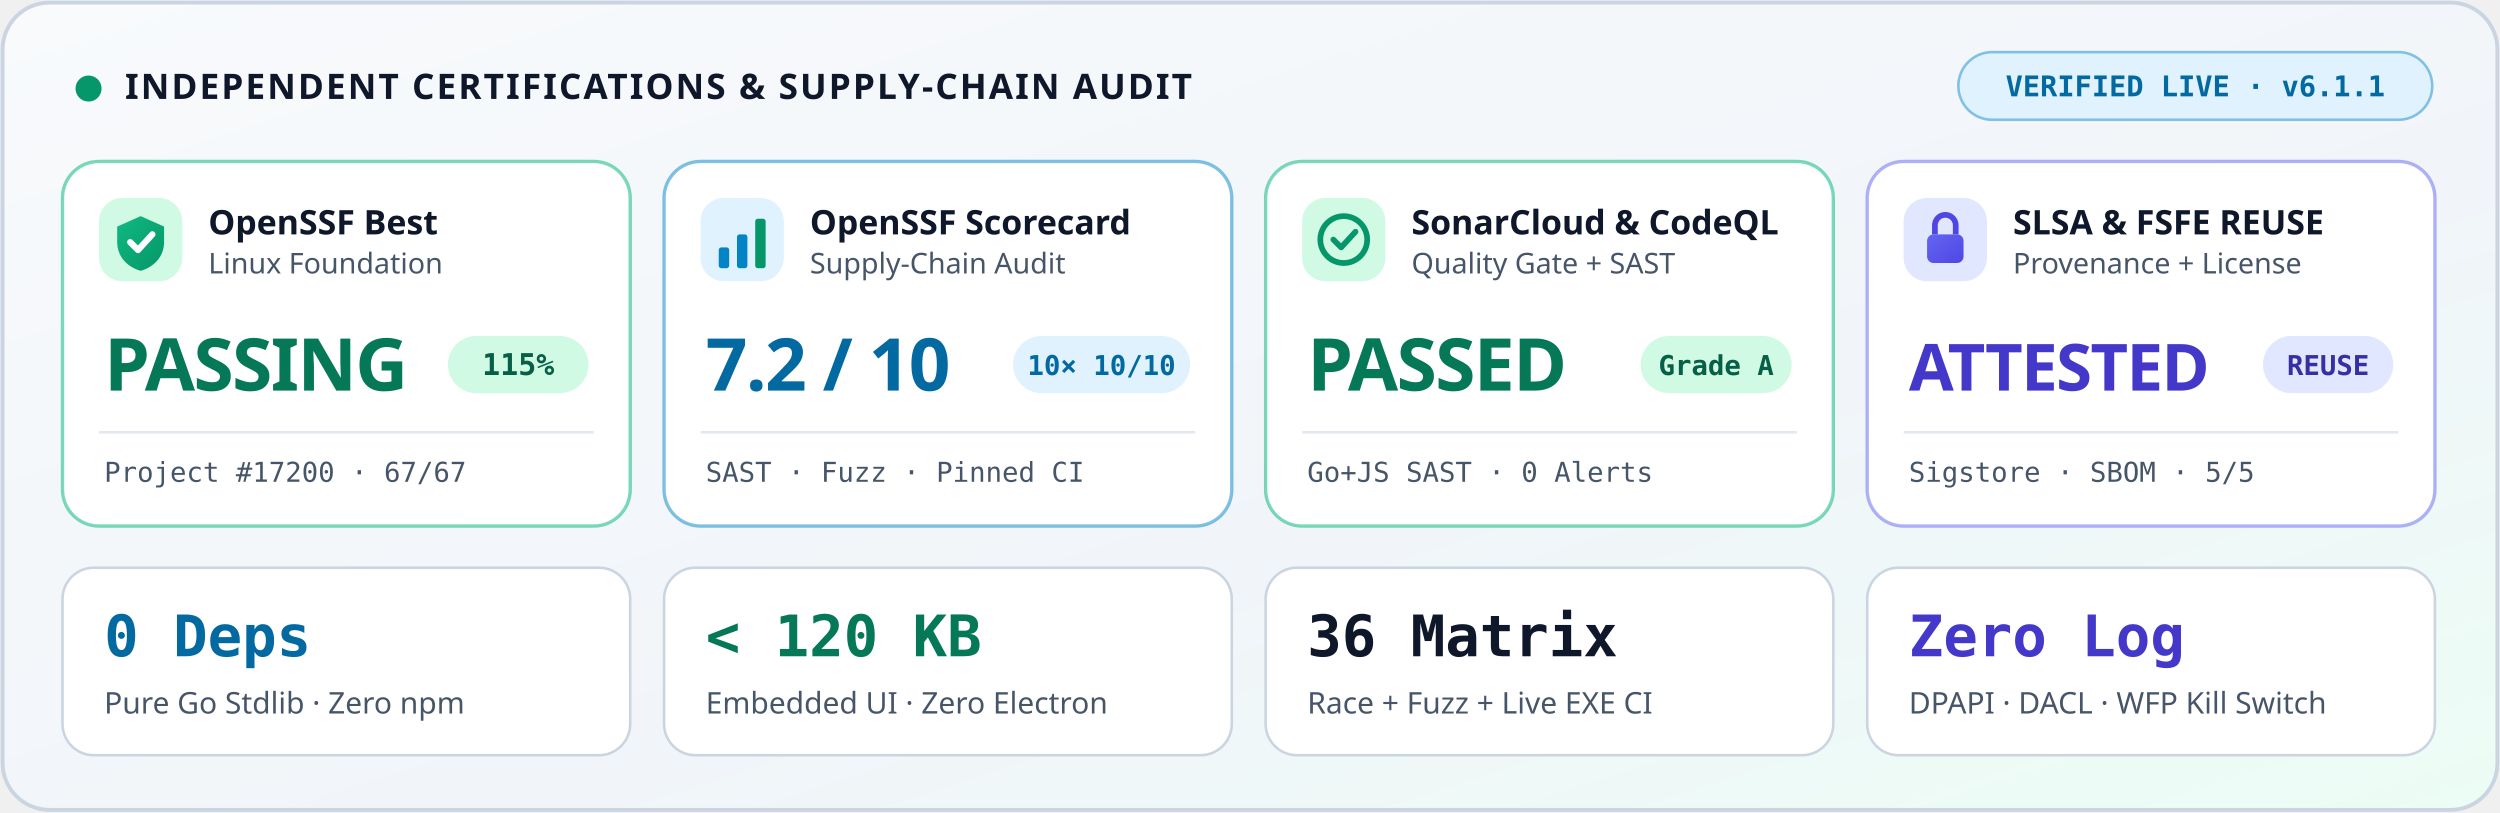
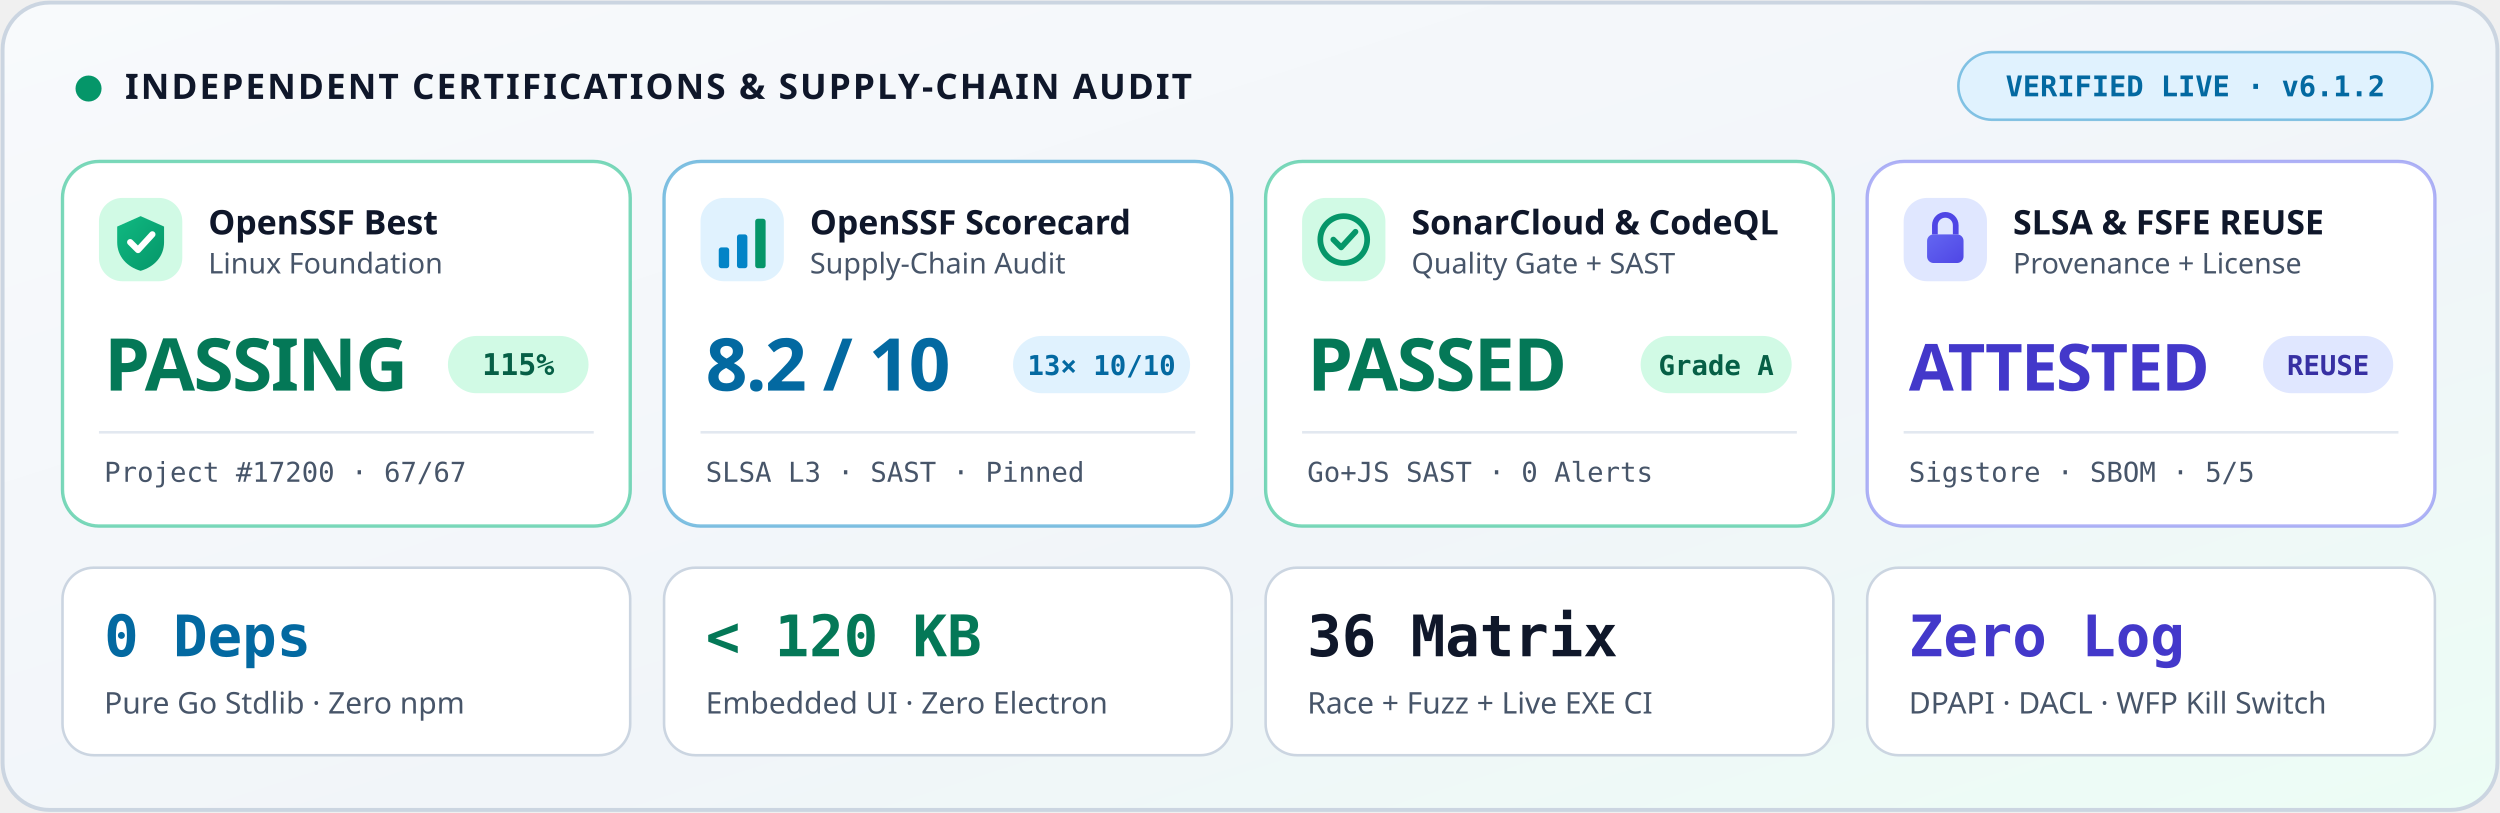
<svg xmlns="http://www.w3.org/2000/svg" viewBox="0 0 960 312" width="960" height="312" role="img" aria-label="OzeVPN Independent Security Certifications and Supply-Chain Verification (Light)">
  <defs>
    <linearGradient id="bgL" x1="0" y1="0" x2="1" y2="1">
      <stop offset="0%" stop-color="#f8fafc" />
      <stop offset="60%" stop-color="#f1f5f9" />
      <stop offset="100%" stop-color="#ecfdf5" />
    </linearGradient>
    <linearGradient id="emeraldGradL" x1="0" y1="0" x2="1" y2="1">
      <stop offset="0%" stop-color="#10b981" />
      <stop offset="100%" stop-color="#059669" />
    </linearGradient>
    <linearGradient id="violetGradL" x1="0" y1="0" x2="1" y2="1">
      <stop offset="0%" stop-color="#6366f1" />
      <stop offset="100%" stop-color="#4f46e5" />
    </linearGradient>
  </defs>
  <rect x="1" y="1" width="958" height="310" rx="18" fill="url(#bgL)" stroke="#cbd5e1" stroke-width="1.5" />
  <circle cx="34" cy="34" r="5" fill="#059669" />
  <text x="48" y="38" fill="#0f172a" font-family="'Segoe UI Variable', 'Segoe UI', system-ui, sans-serif" font-size="13.5" font-weight="700" letter-spacing="0.8">INDEPENDENT CERTIFICATIONS &amp; SUPPLY-CHAIN AUDIT</text>
  <rect x="752" y="20" width="182" height="26" rx="13" fill="#e0f2fe" stroke="#0284c7" stroke-opacity="0.45" stroke-width="1" />
-   <text x="843" y="37" text-anchor="middle" fill="#0369a1" font-family="'Cascadia Mono', Consolas, monospace" font-size="11" font-weight="700">VERIFIED LIVE · v6.1.1</text>
+   <text x="843" y="37" text-anchor="middle" fill="#0369a1" font-family="'Cascadia Mono', Consolas, monospace" font-size="11" font-weight="700">VERIFIED LIVE · v6.1.2</text>
  <g transform="translate(24, 62)">
    <rect width="218" height="140" rx="14" fill="#ffffff" stroke="#10b981" stroke-opacity="0.55" stroke-width="1.3" />
    <rect x="14" y="14" width="32" height="32" rx="9" fill="#d1fae5" />
    <path d="M30 21 L39 25 V31 C39 36.5 35.2 40.5 30 42 C24.8 40.5 21 36.5 21 31 V25 Z" fill="url(#emeraldGradL)" />
    <path d="M26 31 L29 34 L34.5 28" fill="none" stroke="#ffffff" stroke-width="2.4" stroke-linecap="round" stroke-linejoin="round" />
    <text x="56" y="28" fill="#0f172a" font-family="'Segoe UI Variable', 'Segoe UI', system-ui, sans-serif" font-size="13" font-weight="700">OpenSSF Best</text>
    <text x="56" y="43" fill="#475569" font-family="'Segoe UI Variable', 'Segoe UI', system-ui, sans-serif" font-size="11">Linux Foundation</text>
    <text x="16" y="88" fill="#047857" font-family="'Segoe UI Variable', 'Segoe UI', system-ui, sans-serif" font-size="28" font-weight="800" letter-spacing="-0.6">PASSING</text>
    <rect x="148" y="67" width="54" height="22" rx="11" fill="#d1fae5" />
    <text x="175" y="82" text-anchor="middle" fill="#065f46" font-family="'Cascadia Mono', Consolas, monospace" font-size="11.5" font-weight="700">115%</text>
    <line x1="14" y1="104" x2="204" y2="104" stroke="#e2e8f0" stroke-width="1" />
    <text x="16" y="123" fill="#475569" font-family="'Cascadia Mono', Consolas, monospace" font-size="10.5">Project #17200 · 67/67</text>
  </g>
  <g transform="translate(255, 62)">
    <rect width="218" height="140" rx="14" fill="#ffffff" stroke="#0284c7" stroke-opacity="0.5" stroke-width="1.3" />
    <rect x="14" y="14" width="32" height="32" rx="9" fill="#e0f2fe" />
    <rect x="21" y="33" width="4" height="8" rx="1" fill="#0284c7" />
    <rect x="28" y="28" width="4" height="13" rx="1" fill="#0284c7" />
    <rect x="35" y="22" width="4" height="19" rx="1" fill="#059669" />
    <text x="56" y="28" fill="#0f172a" font-family="'Segoe UI Variable', 'Segoe UI', system-ui, sans-serif" font-size="13" font-weight="700">OpenSSF Scorecard</text>
    <text x="56" y="43" fill="#475569" font-family="'Segoe UI Variable', 'Segoe UI', system-ui, sans-serif" font-size="11">Supply-Chain Audit</text>
-     <text x="16" y="88" fill="#0369a1" font-family="'Segoe UI Variable', 'Segoe UI', system-ui, sans-serif" font-size="28" font-weight="800" letter-spacing="-0.6">7.2 / 10</text>
+     <text x="16" y="88" fill="#0369a1" font-family="'Segoe UI Variable', 'Segoe UI', system-ui, sans-serif" font-size="28" font-weight="800" letter-spacing="-0.6">8.2 / 10</text>
    <rect x="134" y="67" width="68" height="22" rx="11" fill="#e0f2fe" />
-     <text x="168" y="82" text-anchor="middle" fill="#0369a1" font-family="'Cascadia Mono', Consolas, monospace" font-size="10.5" font-weight="700">10× 10/10</text>
+     <text x="168" y="82" text-anchor="middle" fill="#0369a1" font-family="'Cascadia Mono', Consolas, monospace" font-size="10.5" font-weight="700">13× 10/10</text>
    <line x1="14" y1="104" x2="204" y2="104" stroke="#e2e8f0" stroke-width="1" />
-     <text x="16" y="123" fill="#475569" font-family="'Cascadia Mono', Consolas, monospace" font-size="10.5">SAST · Fuzz · Pinned CI</text>
+     <text x="16" y="123" fill="#475569" font-family="'Cascadia Mono', Consolas, monospace" font-size="10.5">SLSA L3 · SAST · Pinned</text>
  </g>
  <g transform="translate(486, 62)">
    <rect width="218" height="140" rx="14" fill="#ffffff" stroke="#10b981" stroke-opacity="0.55" stroke-width="1.3" />
    <rect x="14" y="14" width="32" height="32" rx="9" fill="#d1fae5" />
    <circle cx="30" cy="30" r="9" fill="none" stroke="#059669" stroke-width="2.2" />
    <path d="M26 30 L29 33 L34.5 27" fill="none" stroke="#059669" stroke-width="2.2" stroke-linecap="round" stroke-linejoin="round" />
    <text x="56" y="28" fill="#0f172a" font-family="'Segoe UI Variable', 'Segoe UI', system-ui, sans-serif" font-size="13" font-weight="700">SonarCloud &amp; CodeQL</text>
    <text x="56" y="43" fill="#475569" font-family="'Segoe UI Variable', 'Segoe UI', system-ui, sans-serif" font-size="11">Quality Gate + SAST</text>
    <text x="16" y="88" fill="#047857" font-family="'Segoe UI Variable', 'Segoe UI', system-ui, sans-serif" font-size="28" font-weight="800" letter-spacing="-0.6">PASSED</text>
    <rect x="144" y="67" width="58" height="22" rx="11" fill="#d1fae5" />
    <text x="173" y="82" text-anchor="middle" fill="#065f46" font-family="'Cascadia Mono', Consolas, monospace" font-size="10.5" font-weight="700">Grade A</text>
    <line x1="14" y1="104" x2="204" y2="104" stroke="#e2e8f0" stroke-width="1" />
    <text x="16" y="123" fill="#475569" font-family="'Cascadia Mono', Consolas, monospace" font-size="10.5">Go+JS SAST · 0 Alerts</text>
  </g>
  <g transform="translate(717, 62)">
    <rect width="218" height="140" rx="14" fill="#ffffff" stroke="#6366f1" stroke-opacity="0.5" stroke-width="1.3" />
    <rect x="14" y="14" width="32" height="32" rx="9" fill="#e0e7ff" />
    <rect x="23" y="28" width="14" height="11" rx="2.5" fill="url(#violetGradL)" />
    <path d="M26 28 V24.5 A4 4 0 0 1 34 24.5 V28" fill="none" stroke="#4f46e5" stroke-width="2.2" />
    <text x="56" y="28" fill="#0f172a" font-family="'Segoe UI Variable', 'Segoe UI', system-ui, sans-serif" font-size="13" font-weight="700">SLSA &amp; FSFE REUSE</text>
    <text x="56" y="43" fill="#475569" font-family="'Segoe UI Variable', 'Segoe UI', system-ui, sans-serif" font-size="11">Provenance + License</text>
    <text x="16" y="88" fill="#4338ca" font-family="'Segoe UI Variable', 'Segoe UI', system-ui, sans-serif" font-size="25" font-weight="800" letter-spacing="-0.6">ATTESTED</text>
    <rect x="152" y="67" width="50" height="22" rx="11" fill="#e0e7ff" />
    <text x="177" y="82" text-anchor="middle" fill="#3730a3" font-family="'Cascadia Mono', Consolas, monospace" font-size="10.5" font-weight="700">REUSE</text>
    <line x1="14" y1="104" x2="204" y2="104" stroke="#e2e8f0" stroke-width="1" />
    <text x="16" y="123" fill="#475569" font-family="'Cascadia Mono', Consolas, monospace" font-size="10.5">Sigstore · SBOM · 5/5</text>
  </g>
  <g transform="translate(24, 218)">
    <rect width="218" height="72" rx="12" fill="#ffffff" stroke="#cbd5e1" />
    <text x="16" y="34" fill="#0369a1" font-family="'Cascadia Mono', Consolas, monospace" font-size="22" font-weight="800">0 Deps</text>
    <text x="16" y="56" fill="#475569" font-family="'Segoe UI Variable', 'Segoe UI', system-ui, sans-serif" font-size="11.5">Pure Go Stdlib · Zero npm</text>
  </g>
  <g transform="translate(255, 218)">
    <rect width="218" height="72" rx="12" fill="#ffffff" stroke="#cbd5e1" />
    <text x="16" y="34" fill="#047857" font-family="'Cascadia Mono', Consolas, monospace" font-size="22" font-weight="800">&lt; 120 KB</text>
    <text x="16" y="56" fill="#475569" font-family="'Segoe UI Variable', 'Segoe UI', system-ui, sans-serif" font-size="11.5">Embedded UI · Zero Electron</text>
  </g>
  <g transform="translate(486, 218)">
    <rect width="218" height="72" rx="12" fill="#ffffff" stroke="#cbd5e1" />
    <text x="16" y="34" fill="#0f172a" font-family="'Cascadia Mono', Consolas, monospace" font-size="22" font-weight="800">36 Matrix</text>
    <text x="16" y="56" fill="#475569" font-family="'Segoe UI Variable', 'Segoe UI', system-ui, sans-serif" font-size="11.5">Race + Fuzz + Live EXE CI</text>
  </g>
  <g transform="translate(717, 218)">
    <rect width="218" height="72" rx="12" fill="#ffffff" stroke="#cbd5e1" />
    <text x="16" y="34" fill="#4338ca" font-family="'Cascadia Mono', Consolas, monospace" font-size="22" font-weight="800">Zero Log</text>
    <text x="16" y="56" fill="#475569" font-family="'Segoe UI Variable', 'Segoe UI', system-ui, sans-serif" font-size="11.5">DPAPI · DACL · WFP Kill Switch</text>
  </g>
</svg>
